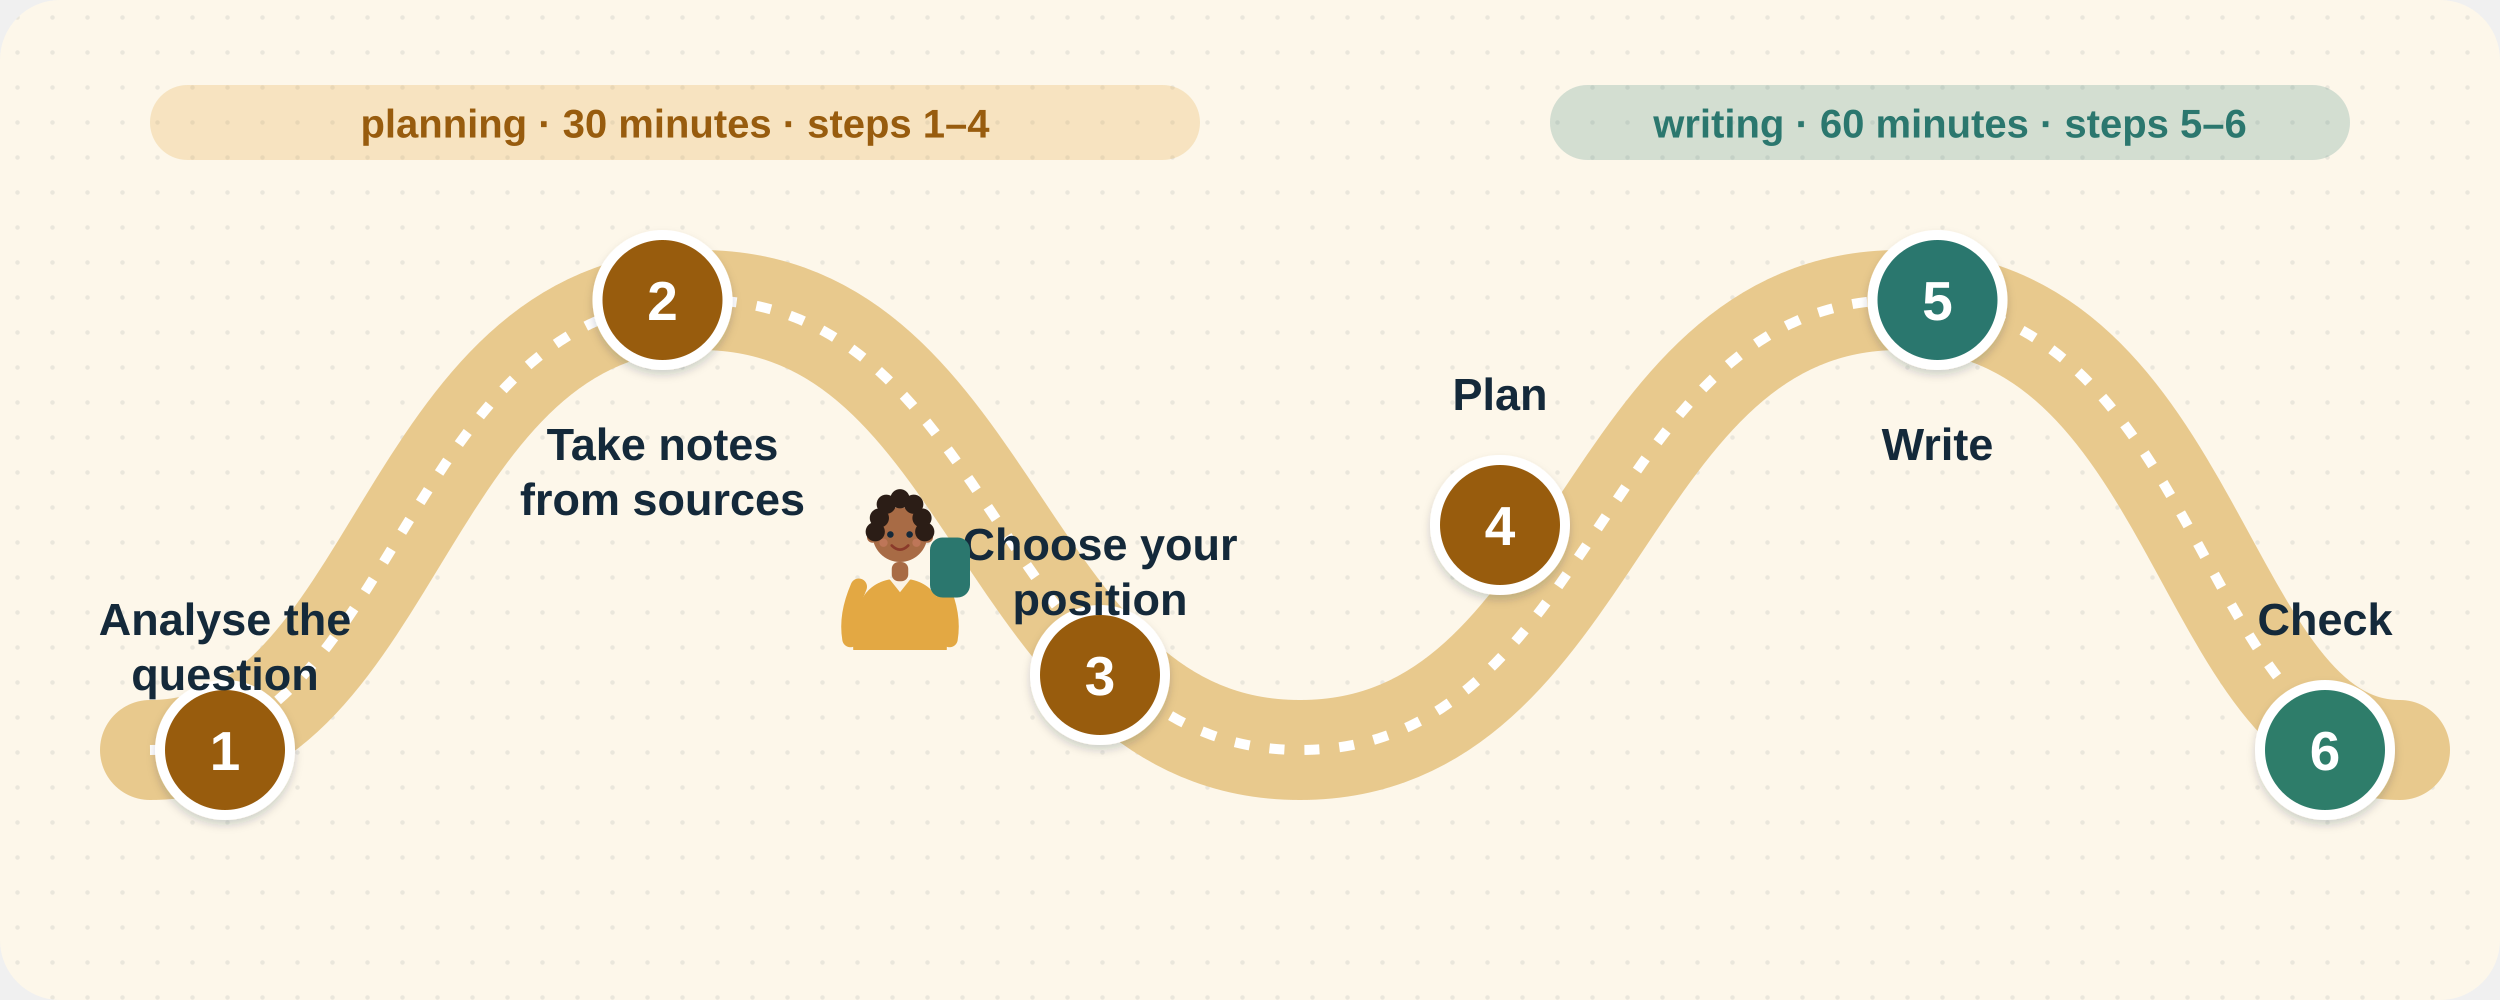
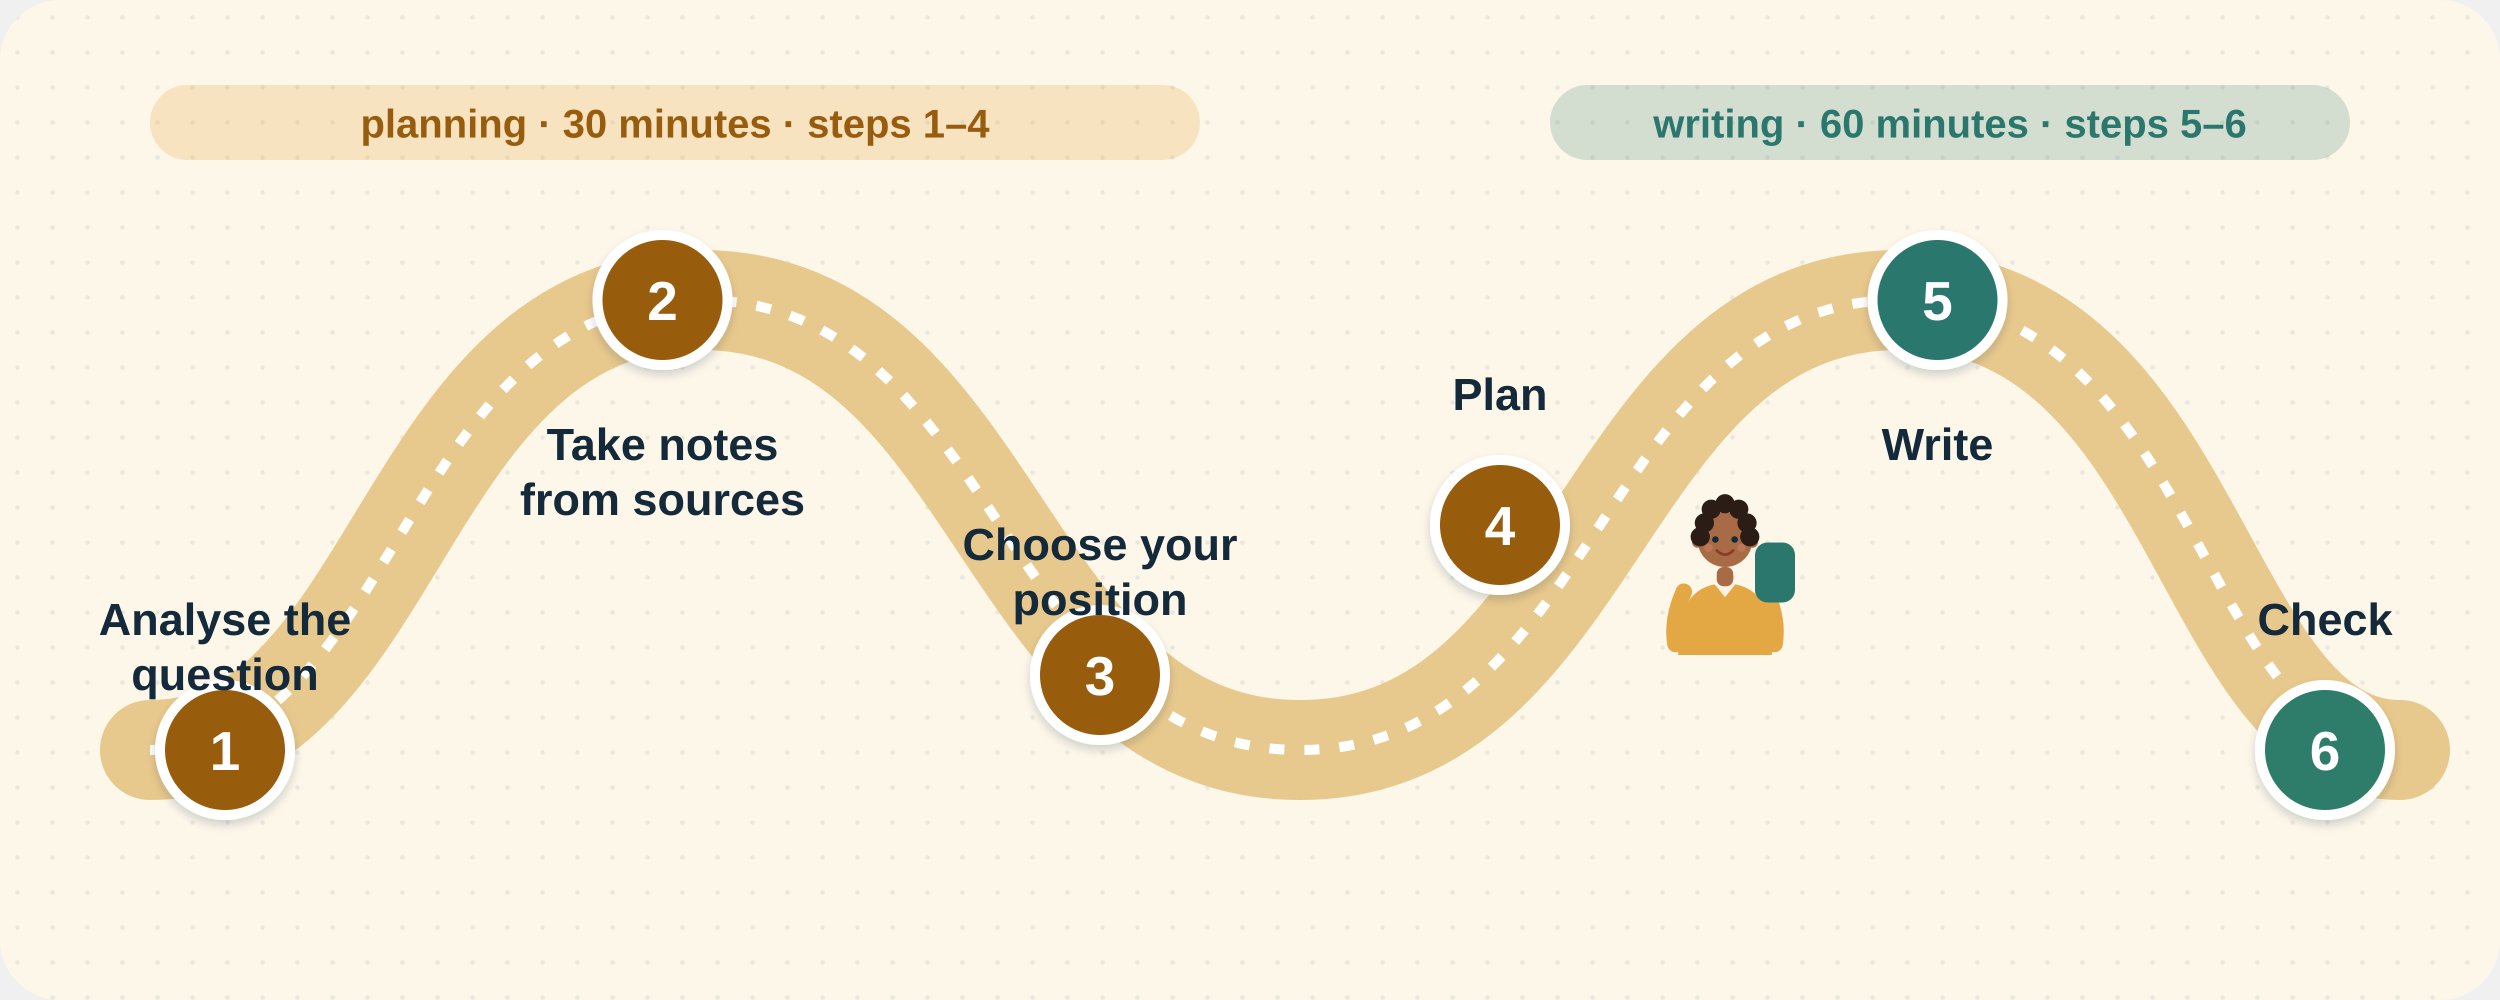
<svg xmlns="http://www.w3.org/2000/svg" viewBox="0 0 1000 400" fill="none" role="img" aria-label="Six steps on a path: 1 Analyse the question, 2 Take notes from the sources, 3 Choose your position, 4 Plan, 5 Write, 6 Check. A student with a backpack walks along it.">
  <style>
.dw42-fl{animation:dw42-fl 6s ease-in-out infinite}.dw42-f2{animation-delay:-2s}.dw42-f3{animation-delay:-4s}
.dw42-tw{animation:dw42-tw 3s ease-in-out infinite;transform-box:fill-box;transform-origin:center}.dw42-t2{animation-delay:-1s}.dw42-t3{animation-delay:-2s}
.dw42-dr{stroke-dasharray:6 8;animation:dw42-dr 1.6s linear infinite}
.dw42-pu{animation:dw42-pu 2.4s ease-in-out infinite;transform-box:fill-box;transform-origin:center}
.dw42-sw{animation:dw42-sw 4s ease-in-out infinite;transform-box:fill-box;transform-origin:bottom center}
.dw42-bl{animation:dw42-bl 4.8s infinite;transform-box:fill-box;transform-origin:center}.dw42-b2{animation-delay:-1.7s}.dw42-b3{animation-delay:-3.1s}
.dw42-wv{animation:dw42-wv 2.7s ease-out infinite;transform-box:fill-box;transform-origin:left center}.dw42-w2{animation-delay:.9s}.dw42-w3{animation-delay:1.8s}
.dw42-sp{animation:dw42-sp 14s linear infinite;transform-box:fill-box;transform-origin:center}
.dw42-sea{animation:dw42-sea 5s ease-in-out infinite}.dw42-s2{animation-delay:-2.5s}
.dw42-dw{stroke-dasharray:400;animation:dw42-dw 5s ease-in-out infinite}
@keyframes dw42-fl{50%{transform:translateY(-4px)}}
@keyframes dw42-tw{0%,100%{opacity:.3;transform:scale(.65)}50%{opacity:1;transform:scale(1)}}
@keyframes dw42-dr{to{stroke-dashoffset:-28}}
@keyframes dw42-pu{0%,100%{transform:scale(1)}50%{transform:scale(1.08)}}
@keyframes dw42-sw{0%,100%{transform:rotate(-2.5deg)}50%{transform:rotate(2.5deg)}}
@keyframes dw42-bl{0%,93%,100%{transform:scaleY(1)}96%{transform:scaleY(.1)}}
@keyframes dw42-wv{0%{opacity:0;transform:scale(.6)}25%{opacity:.9}100%{opacity:0;transform:scale(1.35)}}
@keyframes dw42-sp{to{transform:rotate(360deg)}}
@keyframes dw42-sea{50%{transform:translateX(-10px)}}
@keyframes dw42-dw{0%{stroke-dashoffset:400}55%,100%{stroke-dashoffset:0}}

@media (prefers-reduced-motion: reduce){*{animation:none!important}}
</style>
  <defs>
    <filter id="dw42-sh" x="-25%" y="-25%" width="150%" height="170%">
      <feDropShadow dx="0" dy="4" stdDeviation="4" flood-color="#14293a" flood-opacity=".16" />
      <feDropShadow dx="0" dy="1" stdDeviation=".7" flood-color="#14293a" flood-opacity=".12" />
    </filter>
    <filter id="dw42-ss" x="-20%" y="-20%" width="140%" height="150%">
      <feDropShadow dx="0" dy="2" stdDeviation="1.6" flood-color="#14293a" flood-opacity=".18" />
    </filter>
    <pattern id="dw42-dots" width="14" height="14" patternUnits="userSpaceOnUse">
      <circle cx="7" cy="7" r=".9" fill="#14293a" fill-opacity=".08" />
    </pattern>
    <radialGradient id="dw42-glow" cx=".5" cy=".42" r=".55">
      <stop offset="0" stop-color="#fff" stop-opacity=".8" />
      <stop offset="1" stop-color="#fff" stop-opacity="0" />
    </radialGradient>
    <linearGradient id="dw42-sky" x1="0" y1="0" x2="0" y2="1">
      <stop offset="0" stop-color="#bfe3ef" />
      <stop offset=".6" stop-color="#e6f4f2" />
      <stop offset="1" stop-color="#fbf1dc" />
    </linearGradient>
    <linearGradient id="dw42-seag" x1="0" y1="0" x2="0" y2="1">
      <stop offset="0" stop-color="#3fa7b5" />
      <stop offset="1" stop-color="#1f6f8a" />
    </linearGradient>
    <linearGradient id="dw42-sand" x1="0" y1="0" x2="0" y2="1">
      <stop offset="0" stop-color="#f6e2b8" />
      <stop offset="1" stop-color="#e8c98d" />
    </linearGradient>
    <linearGradient id="dw42-leaf" x1="0" y1="0" x2="1" y2="1">
      <stop offset="0" stop-color="#5fae6e" />
      <stop offset="1" stop-color="#2f7d4b" />
    </linearGradient>
    <linearGradient id="dw42-blue" x1="0" y1="0" x2="1" y2="1">
      <stop offset="0" stop-color="#7fb6f0" stop-opacity=".85" />
      <stop offset=".5" stop-color="#bfe0ff" stop-opacity=".55" />
      <stop offset="1" stop-color="#4d89cc" stop-opacity=".8" />
    </linearGradient>
  </defs>
  <rect width="1000" height="400" rx="24" fill="#fdf7ea" />
  <rect width="1000" height="400" rx="24" fill="url(#dw42-dots)" />
  <path d="M60 300C160 300 160 120 280 120S400 300 520 300 640 120 760 120 880 300 960 300" stroke="#e8c98d" stroke-width="40" stroke-linecap="round" fill="none" />
  <path class="dw42-dr" d="M60 300C160 300 160 120 280 120S400 300 520 300 640 120 760 120 880 300 960 300" stroke="#fff" stroke-width="4" fill="none" />
  <g class="dw42-pu">
    <circle cx="90" cy="300" r="26" fill="#985c0e" stroke="#fff" stroke-width="4" filter="url(#dw42-ss)" />
  </g>
  <text x="90" y="308" font-family="Manrope, Arial, sans-serif" font-size="22" font-weight="800" fill="#fff" text-anchor="middle">1</text>
  <text x="90" y="254" font-family="Manrope, Arial, sans-serif" font-size="18" font-weight="800" fill="#14293a" text-anchor="middle">Analyse the</text>
  <text x="90" y="276" font-family="Manrope, Arial, sans-serif" font-size="18" font-weight="800" fill="#14293a" text-anchor="middle">question</text>
  <g class="dw42-pu">
    <circle cx="265" cy="120" r="26" fill="#985c0e" stroke="#fff" stroke-width="4" filter="url(#dw42-ss)" />
  </g>
  <text x="265" y="128" font-family="Manrope, Arial, sans-serif" font-size="22" font-weight="800" fill="#fff" text-anchor="middle">2</text>
  <text x="265" y="184" font-family="Manrope, Arial, sans-serif" font-size="18" font-weight="800" fill="#14293a" text-anchor="middle">Take notes</text>
  <text x="265" y="206" font-family="Manrope, Arial, sans-serif" font-size="18" font-weight="800" fill="#14293a" text-anchor="middle">from sources</text>
  <g class="dw42-pu">
    <circle cx="440" cy="270" r="26" fill="#985c0e" stroke="#fff" stroke-width="4" filter="url(#dw42-ss)" />
  </g>
  <text x="440" y="278" font-family="Manrope, Arial, sans-serif" font-size="22" font-weight="800" fill="#fff" text-anchor="middle">3</text>
  <text x="440" y="224" font-family="Manrope, Arial, sans-serif" font-size="18" font-weight="800" fill="#14293a" text-anchor="middle">Choose your</text>
  <text x="440" y="246" font-family="Manrope, Arial, sans-serif" font-size="18" font-weight="800" fill="#14293a" text-anchor="middle">position</text>
  <g class="dw42-pu">
    <circle cx="600" cy="210" r="26" fill="#985c0e" stroke="#fff" stroke-width="4" filter="url(#dw42-ss)" />
  </g>
  <text x="600" y="218" font-family="Manrope, Arial, sans-serif" font-size="22" font-weight="800" fill="#fff" text-anchor="middle">4</text>
  <text x="600" y="164" font-family="Manrope, Arial, sans-serif" font-size="18" font-weight="800" fill="#14293a" text-anchor="middle">Plan</text>
  <g class="dw42-pu">
    <circle cx="775" cy="120" r="26" fill="#2b776e" stroke="#fff" stroke-width="4" filter="url(#dw42-ss)" />
  </g>
  <text x="775" y="128" font-family="Manrope, Arial, sans-serif" font-size="22" font-weight="800" fill="#fff" text-anchor="middle">5</text>
  <text x="775" y="184" font-family="Manrope, Arial, sans-serif" font-size="18" font-weight="800" fill="#14293a" text-anchor="middle">Write</text>
  <g class="dw42-pu">
    <circle cx="930" cy="300" r="26" fill="#2f7d6b" stroke="#fff" stroke-width="4" filter="url(#dw42-ss)" />
  </g>
  <text x="930" y="308" font-family="Manrope, Arial, sans-serif" font-size="22" font-weight="800" fill="#fff" text-anchor="middle">6</text>
  <text x="930" y="254" font-family="Manrope, Arial, sans-serif" font-size="18" font-weight="800" fill="#14293a" text-anchor="middle">Check</text>
  <rect x="60" y="34" width="420" height="30" rx="15" fill="#e3a843" opacity=".25" />
  <text x="270" y="55" font-family="Manrope, Arial, sans-serif" font-size="16" font-weight="800" fill="#985c0e" text-anchor="middle">planning · 30 minutes · steps 1–4</text>
  <rect x="620" y="34" width="320" height="30" rx="15" fill="#2b776e" opacity=".2" />
  <text x="780" y="55" font-family="Manrope, Arial, sans-serif" font-size="16" font-weight="800" fill="#2b776e" text-anchor="middle">writing · 60 minutes · steps 5–6</text>
  <g class="dw42-fl dw42-f2">
-     <g transform="translate(360 238) scale(0.55)">
+     <g transform="translate(690 240) scale(0.55)">
      <path d="M-34 40C-36 6-24-12 0-12 24-12 36 6 34 40z" fill="#e3a843" />
      <path d="M-8-12l8 10 8-10" fill="#fff" opacity=".85" />
      <path d="M-30-6c-6 14-8 26-6 38M30-6c6 14 8 26 6 38" stroke="#e3a843" stroke-width="12" stroke-linecap="round" />
      <rect x="-6" y="-24" width="12" height="14" rx="5" fill="#a86b45" />
      <g transform="translate(0 -44)">
        <circle r="20" fill="#a86b45" />
        <circle cx="-20" cy="2" r="4" fill="#a86b45" />
        <circle cx="20" cy="2" r="4" fill="#a86b45" />
        <circle cx="-15" cy="-12" r="7" fill="#2b1d16" />
        <circle cx="-10" cy="-22" r="7" fill="#2b1d16" />
        <circle cx="0" cy="-26" r="7" fill="#2b1d16" />
        <circle cx="10" cy="-22" r="7" fill="#2b1d16" />
        <circle cx="16" cy="-12" r="7" fill="#2b1d16" />
        <circle cx="-18" cy="-2" r="7" fill="#2b1d16" />
        <circle cx="18" cy="-2" r="7" fill="#2b1d16" />
        <g class="dw42-bl dw42-b2">
          <circle cx="-7" cy="0" r="2.4" fill="#14293a" />
          <circle cx="7" cy="0" r="2.4" fill="#14293a" />
        </g>
        <circle cx="-12" cy="6" r="3" fill="#e88a7a" opacity=".35" />
        <circle cx="12" cy="6" r="3" fill="#e88a7a" opacity=".35" />
        <path d="M-6 8q6 6 12 0" stroke="#8a3a2a" stroke-width="2" stroke-linecap="round" fill="none" />
      </g>
    </g>
-     <rect x="372" y="215" width="16" height="24" rx="5" fill="#2b776e" />
+     <rect x="702" y="217" width="16" height="24" rx="5" fill="#2b776e" />
  </g>
</svg>
